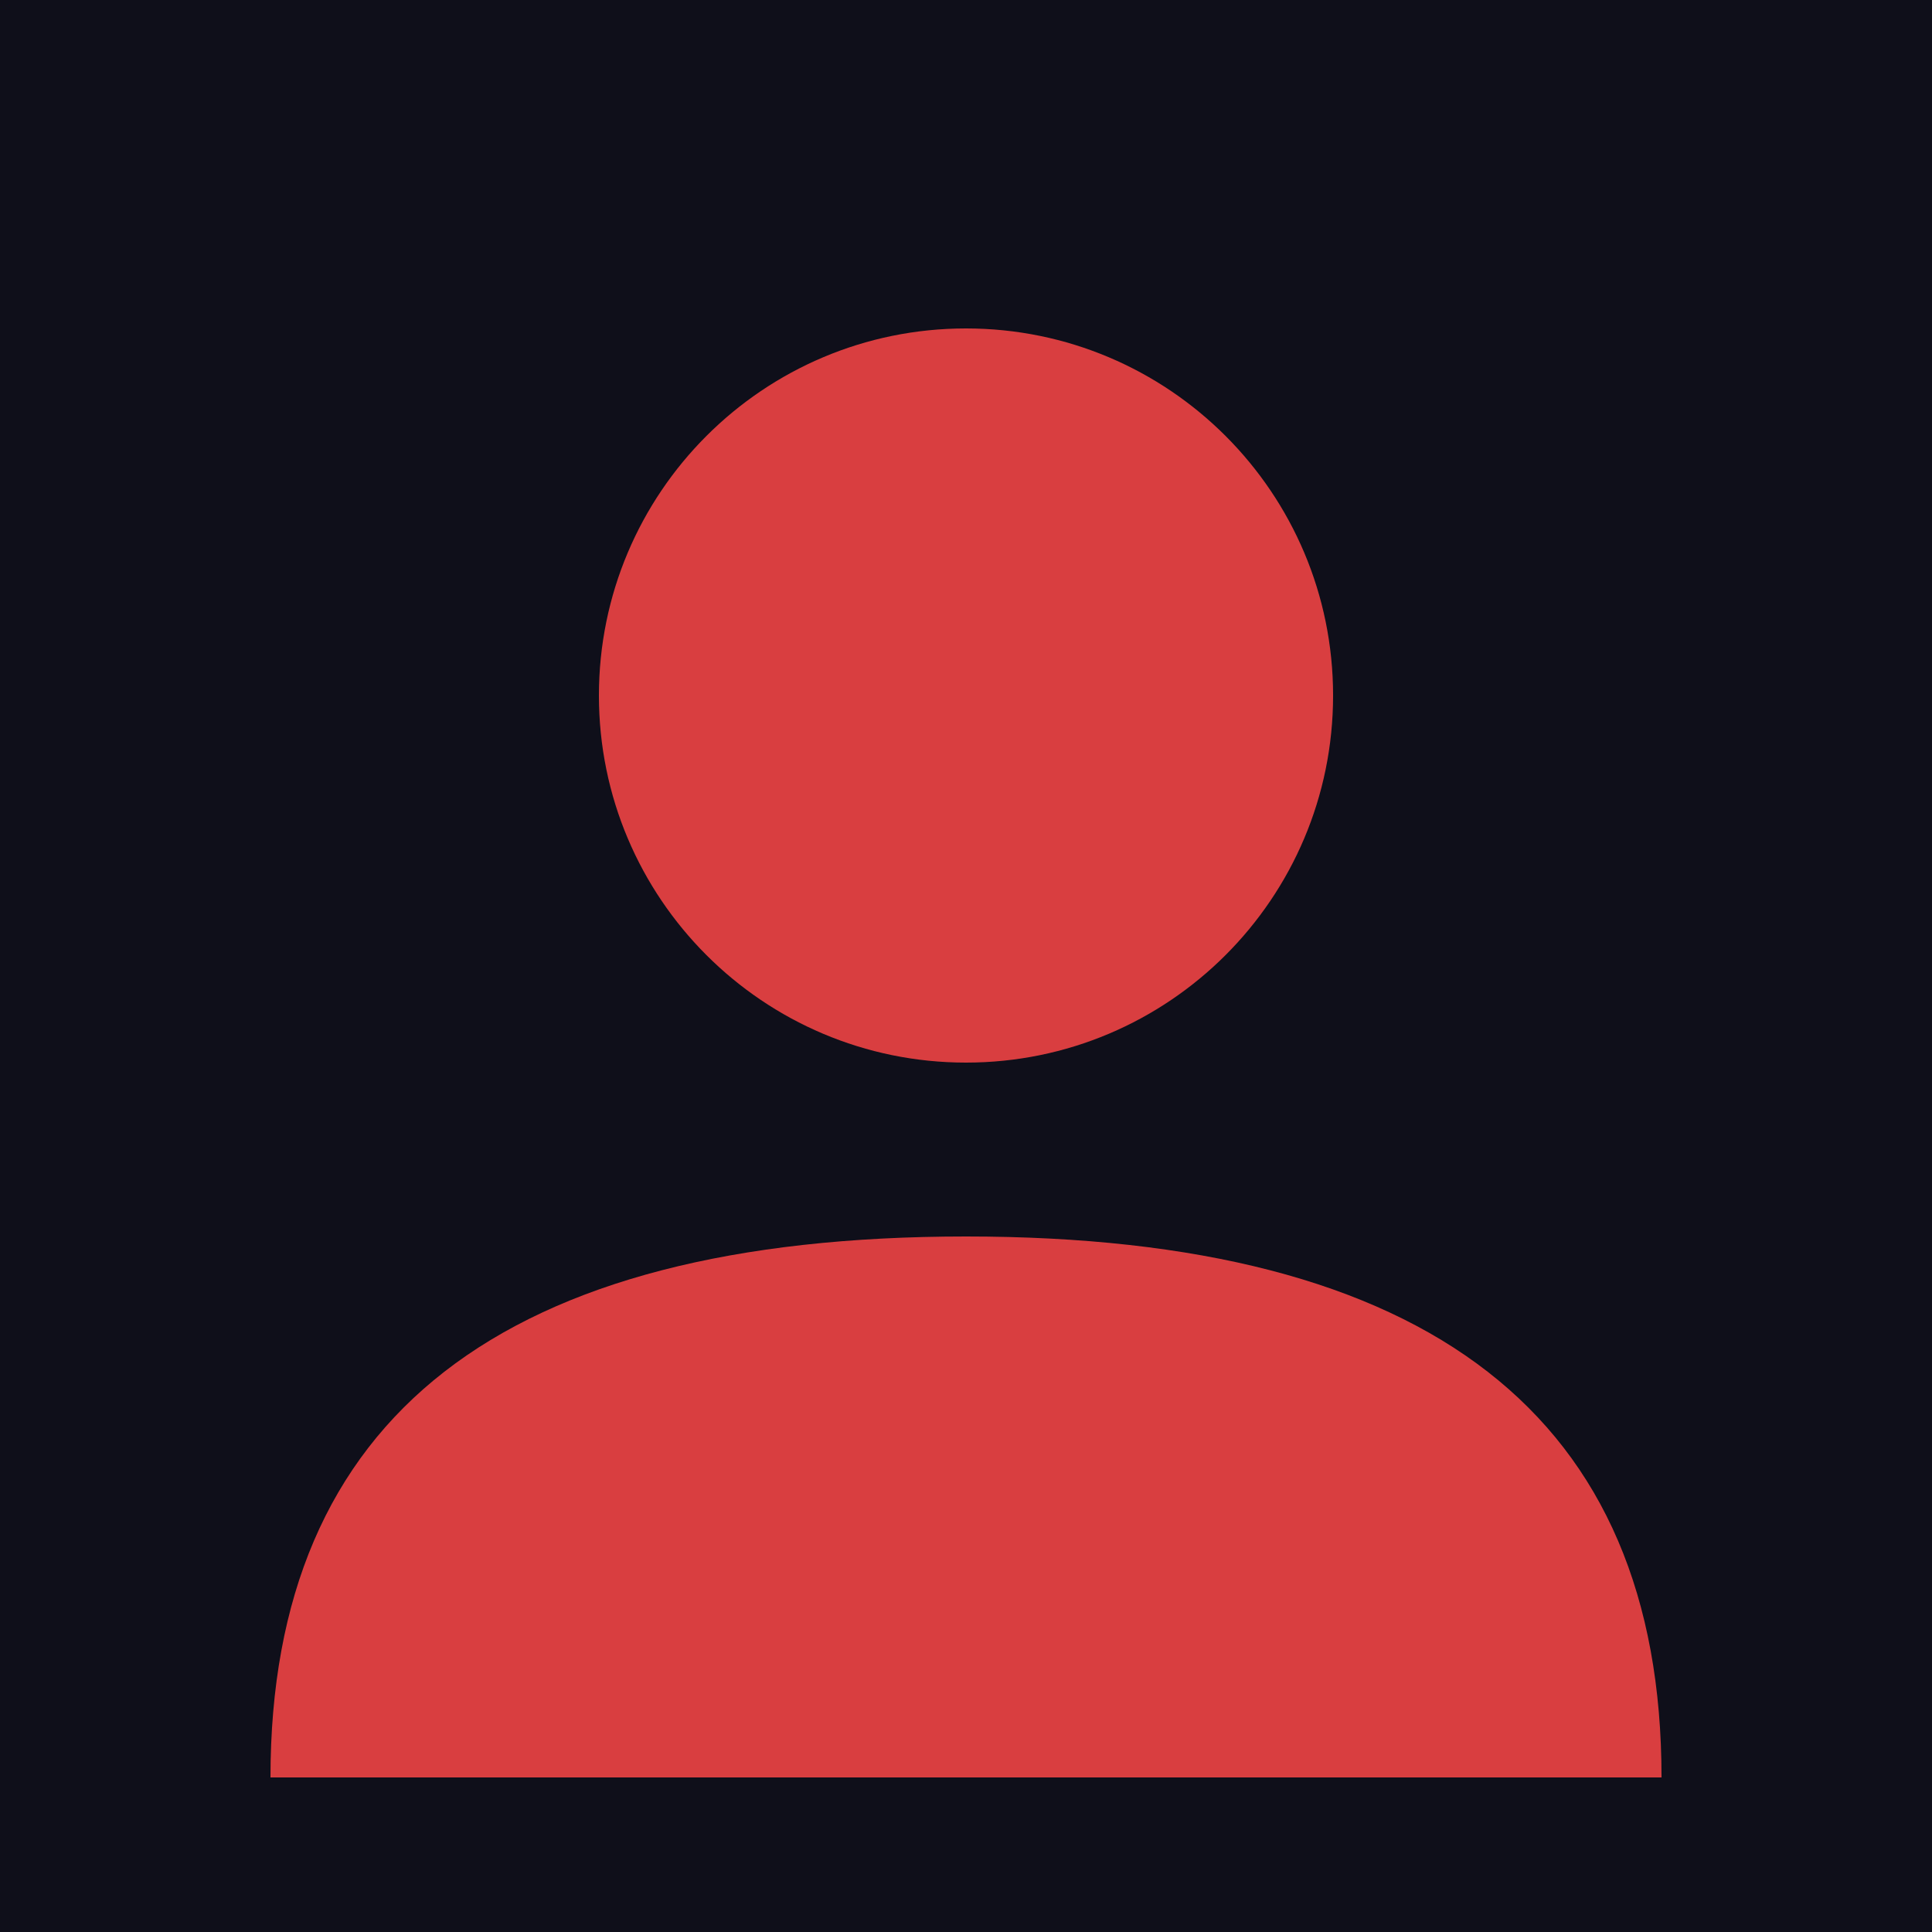
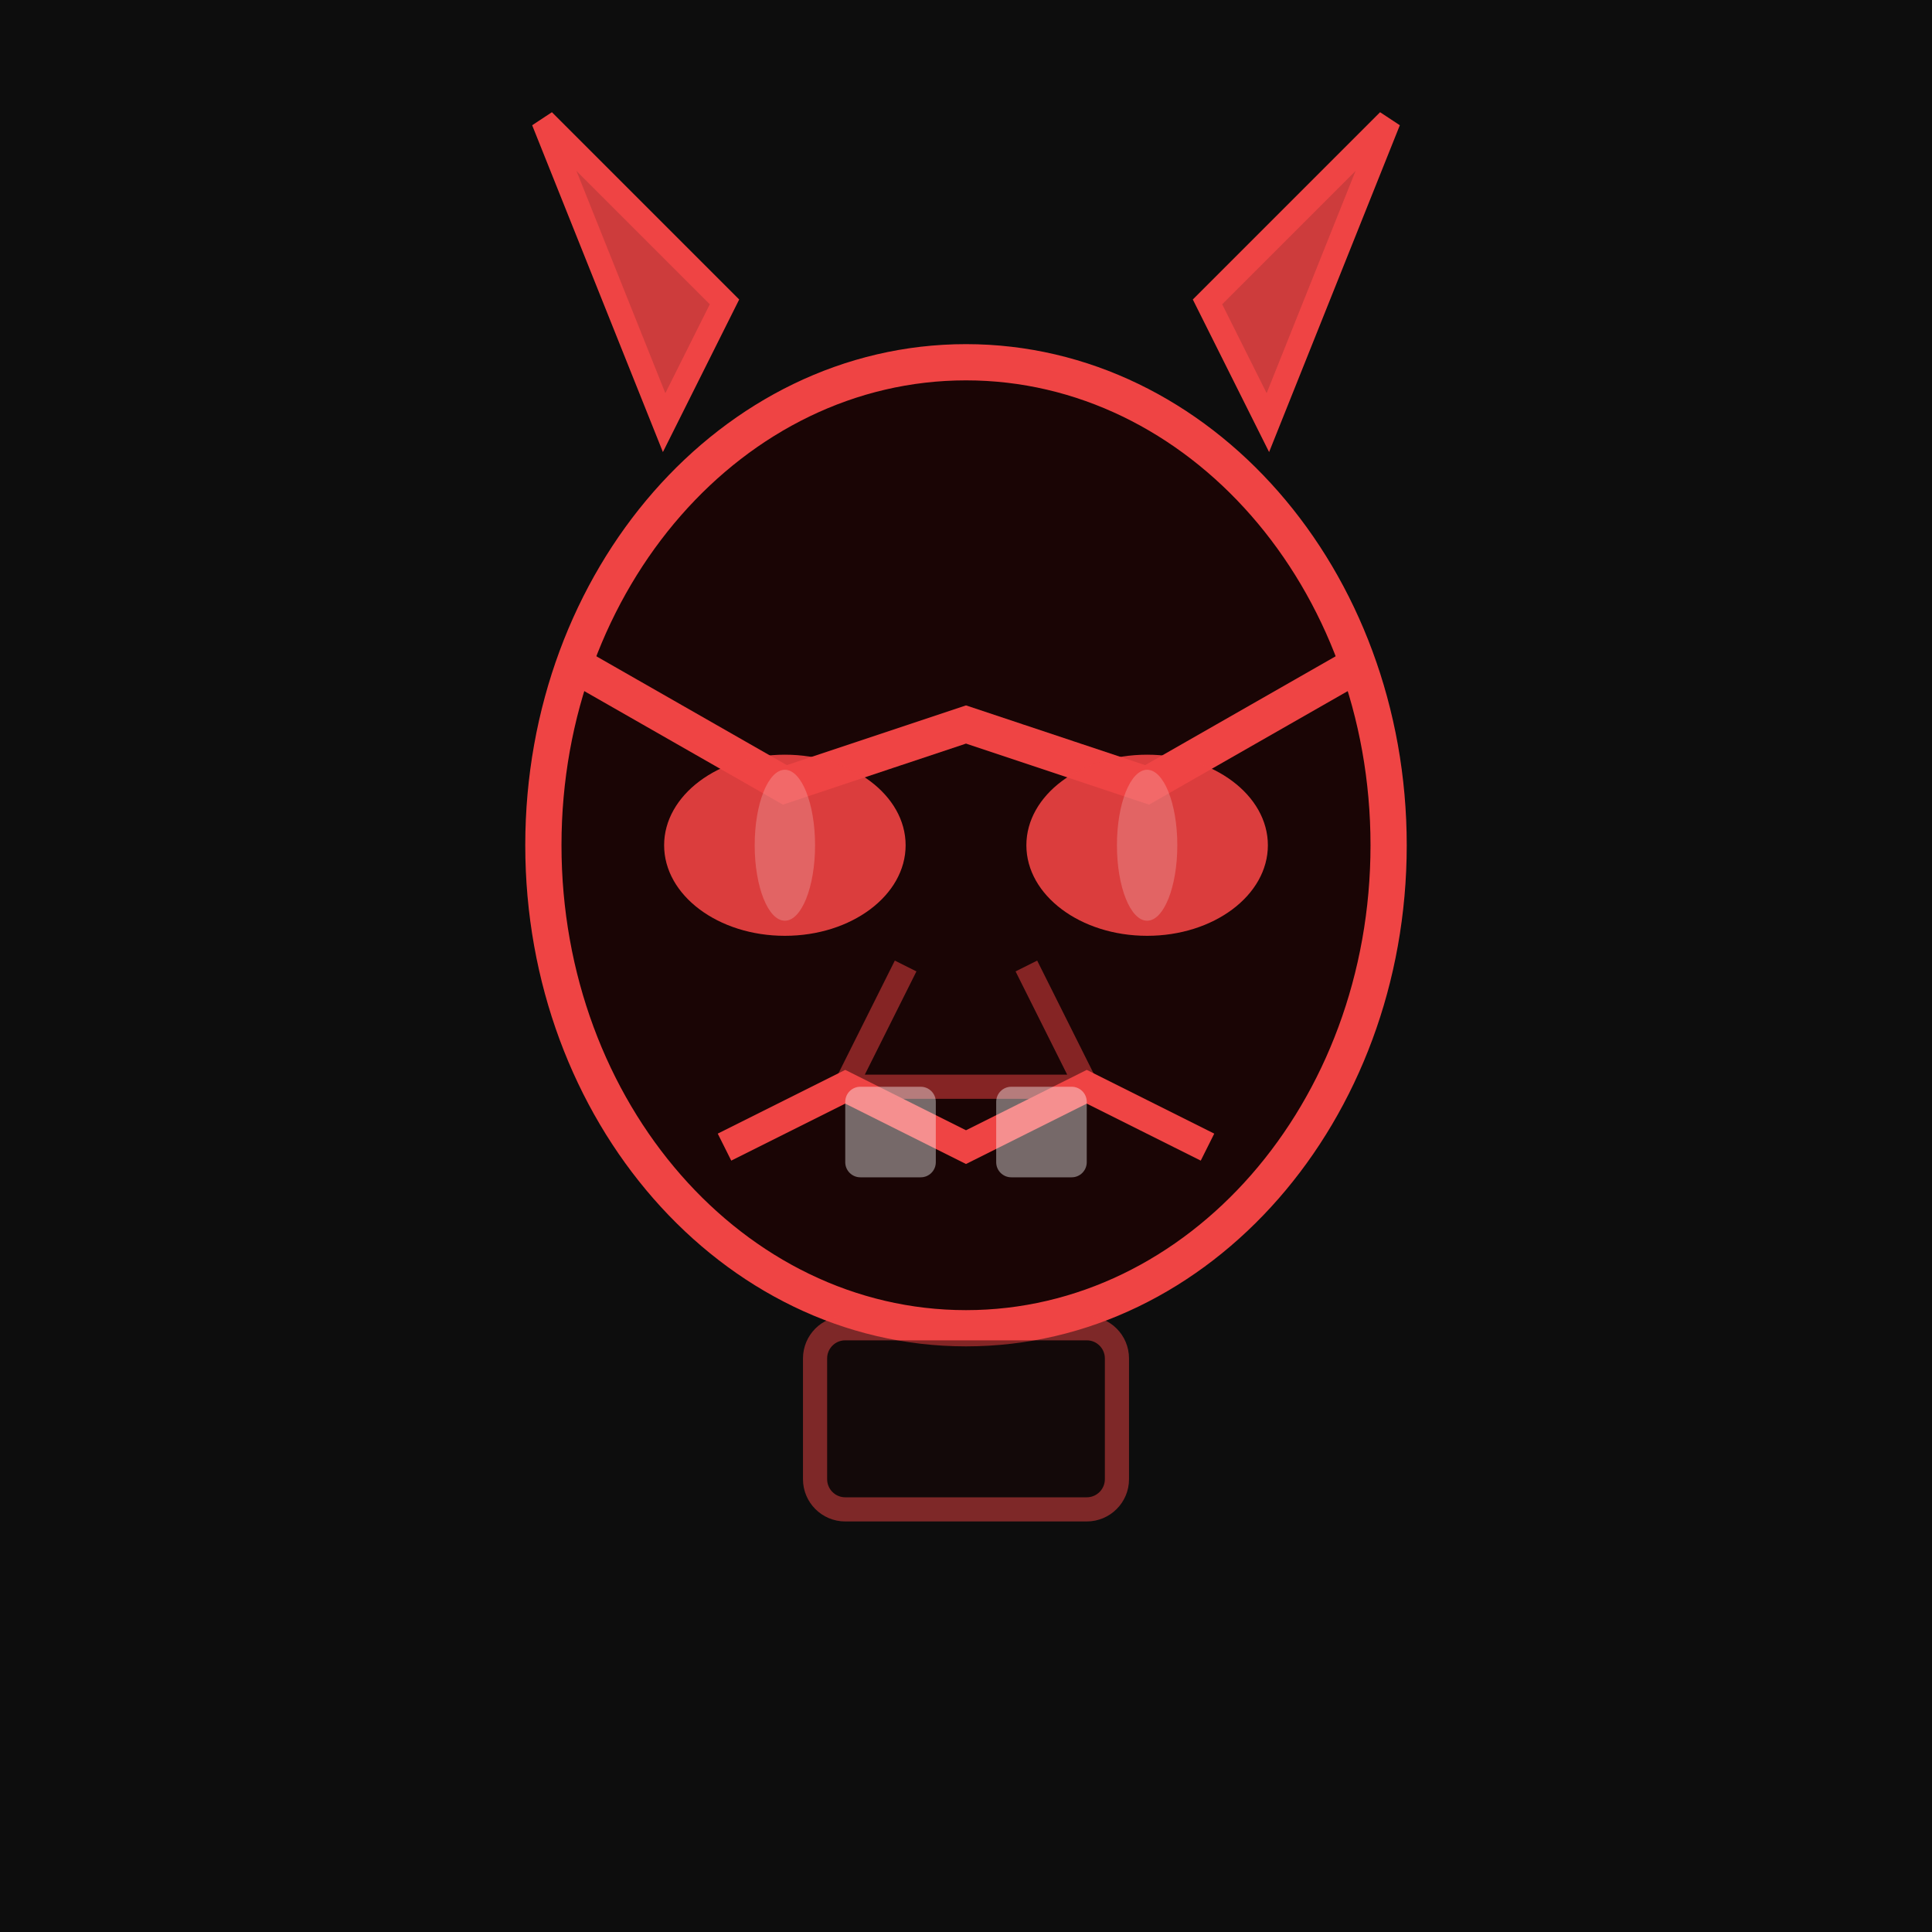
- <svg xmlns="http://www.w3.org/2000/svg" viewBox="0 0 100 100" width="100" height="100">
-   <rect width="100" height="100" rx="0" fill="#0f0f1a" />
-   <circle cx="50" cy="36" r="19" fill="#ef4444" opacity="0.9" />
-   <path d="M14 92 Q14 64 50 64 Q86 64 86 92" fill="#ef4444" opacity="0.9" />
+ <svg xmlns="http://www.w3.org/2000/svg" viewBox="0 0 64 64" fill="none">
+   <rect width="64" height="64" fill="#0d0d0d" />
+   <ellipse cx="32" cy="28" rx="14" ry="16" fill="#1a0505" />
+   <ellipse cx="32" cy="28" rx="14" ry="16" stroke="#ef4444" stroke-width="1.2" fill="none" />
+   <path d="M22 14 L18 4 L24 10 Z" fill="#ef4444" opacity="0.85" />
+   <path d="M42 14 L46 4 L40 10 Z" fill="#ef4444" opacity="0.85" />
+   <path d="M22 14 L18 4 L24 10 Z" stroke="#ef4444" stroke-width="0.8" fill="none" />
+   <path d="M42 14 L46 4 L40 10 Z" stroke="#ef4444" stroke-width="0.8" fill="none" />
+   <path d="M19 22 L26 26 L32 24 L38 26 L45 22" stroke="#ef4444" stroke-width="1.2" fill="none" />
+   <ellipse cx="26" cy="28" rx="4" ry="3" fill="#ef4444" opacity="0.9" />
+   <ellipse cx="38" cy="28" rx="4" ry="3" fill="#ef4444" opacity="0.9" />
+   <ellipse cx="26" cy="28" rx="1" ry="2.5" fill="#fff" opacity="0.2" />
+   <ellipse cx="38" cy="28" rx="1" ry="2.5" fill="#fff" opacity="0.2" />
+   <path d="M30 32 L28 36 L36 36 L34 32" stroke="#ef4444" stroke-width="0.8" fill="none" opacity="0.5" />
+   <path d="M24 38 L28 36 L32 38 L36 36 L40 38" stroke="#ef4444" stroke-width="1" fill="none" />
+   <rect x="28" y="36" width="3" height="3" rx="0.5" fill="#fff" opacity="0.4" />
+   <rect x="33" y="36" width="3" height="3" rx="0.5" fill="#fff" opacity="0.4" />
+   <rect x="27" y="44" width="10" height="6" rx="1" fill="#1a0505" stroke="#ef4444" stroke-width="0.8" opacity="0.5" />
</svg>
